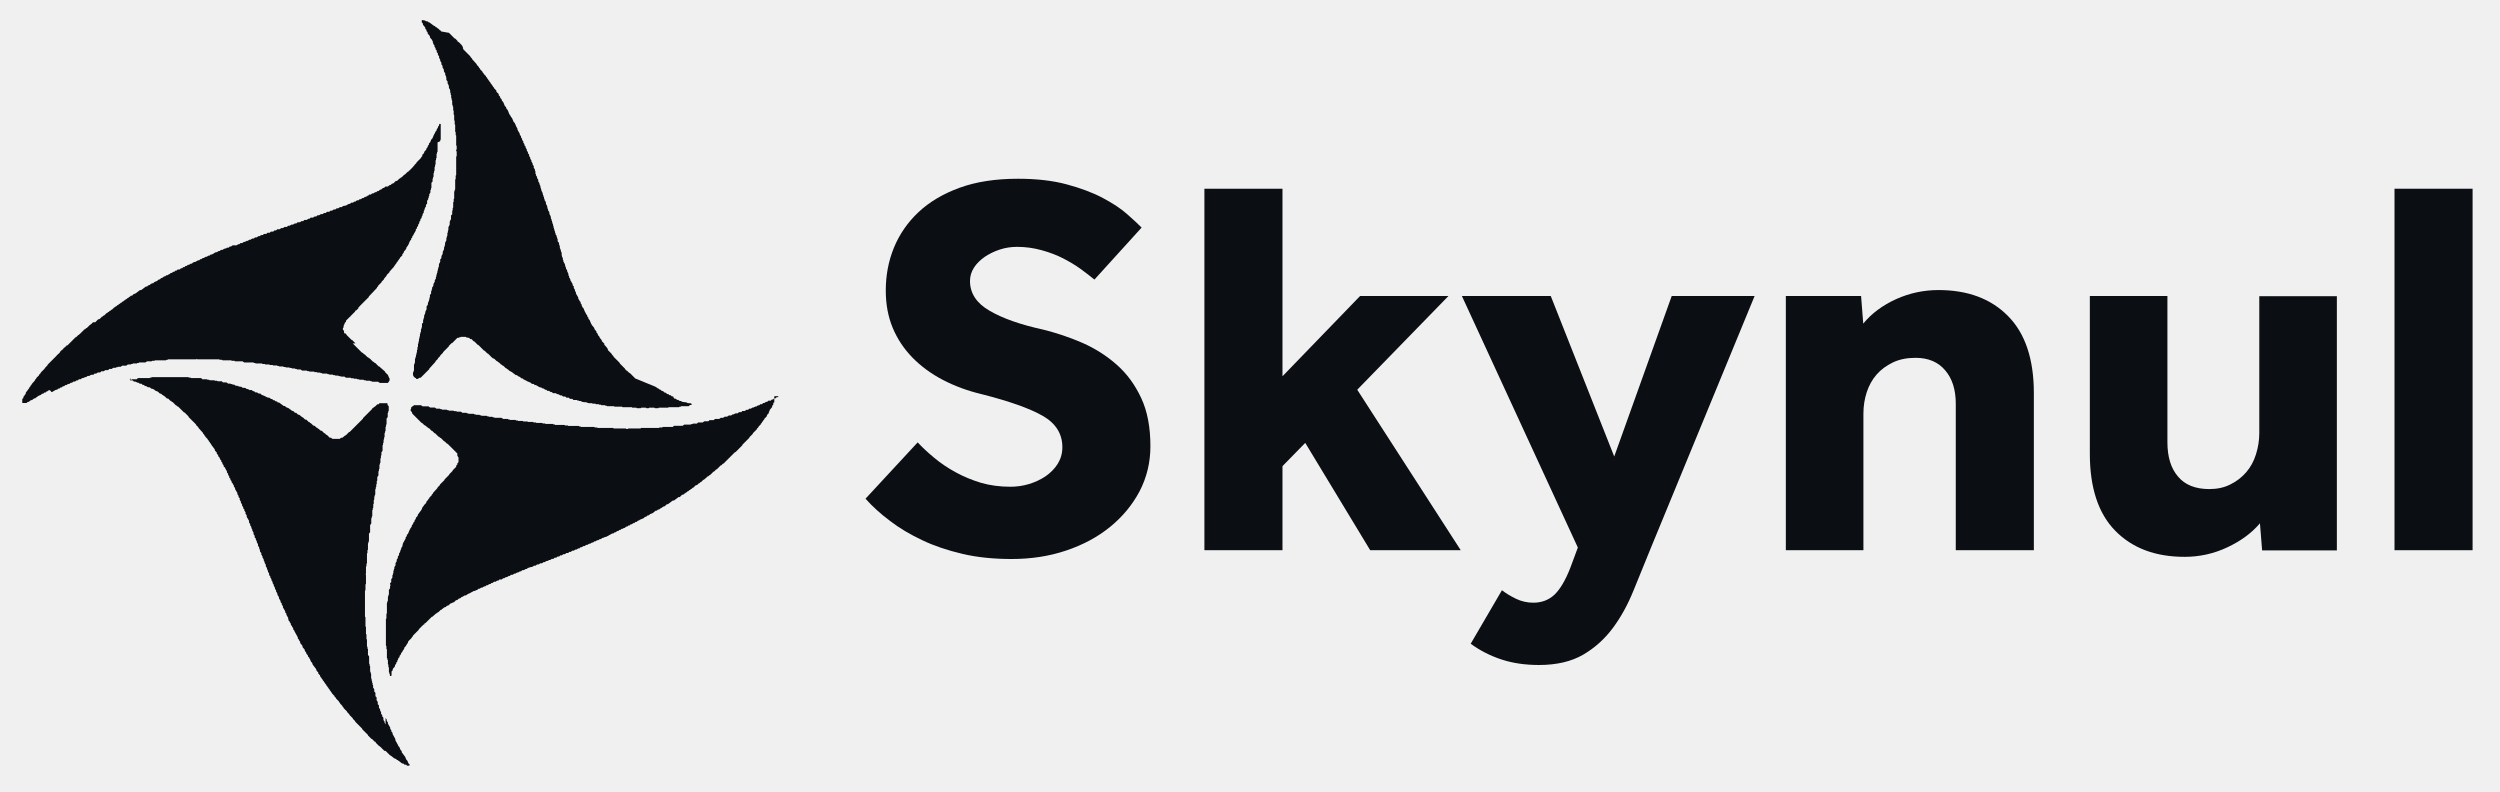
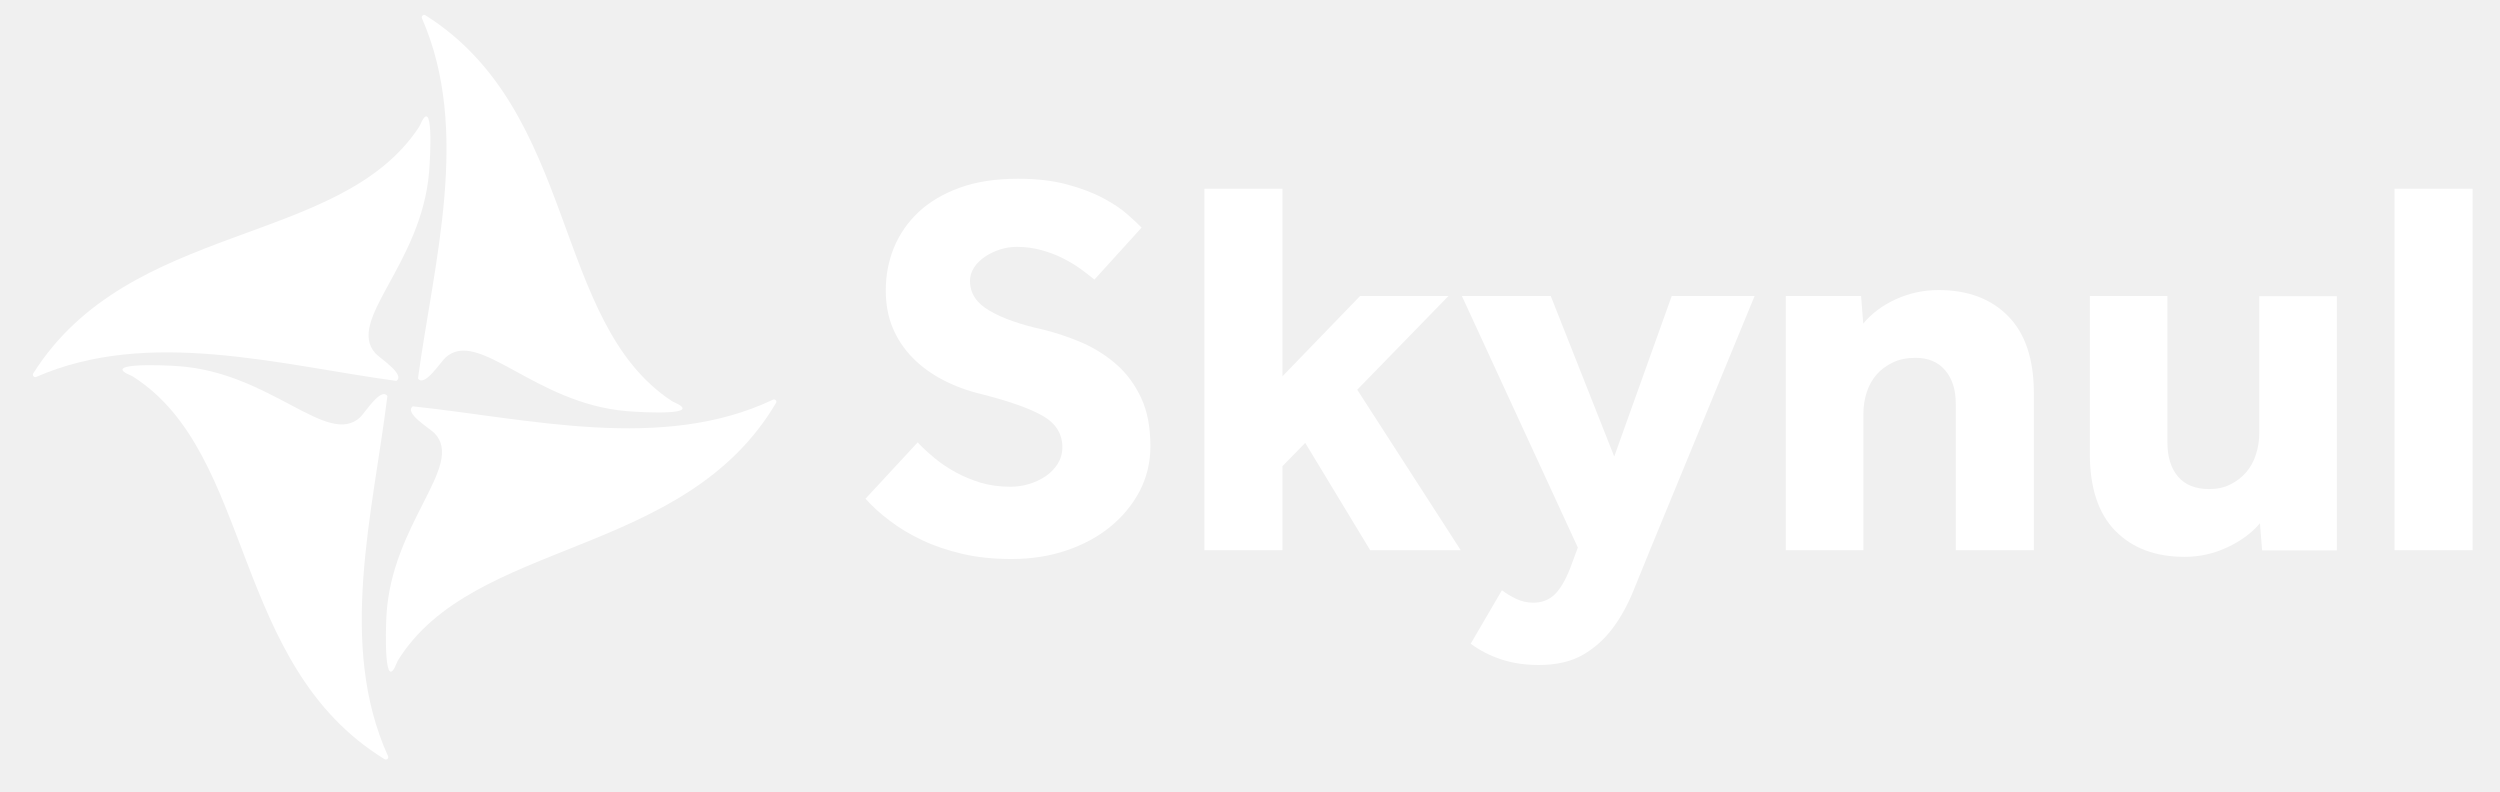
<svg xmlns="http://www.w3.org/2000/svg" version="1.1" id="Layer_1" x="0px" y="0px" viewBox="0 0 1504.9 476.5" style="enable-background:new 0 0 1504.9 476.5;" xml:space="preserve">
  <style type="text/css">
- 	.st0{fill:#0B0F14;}
+ 	.st0{fill:#FFFFFF;}
	.st1{fill:none;}
</style>
-   <g>
-     <path class="st0" d="M469.5,238.5h-1v0.3l-0.3,0.3h-0.7l-0.7,0.7H466l-0.7,0.7h-0.7l-0.7,0.7h-1.4l-0.7,0.7h-0.7l-1,0.7h-0.7   l-0.7,0.7h-1L457,244h-0.7l-1,0.7h-0.7l-0.3,0.3H454l-0.3,0.3H453l-1,0.7h-1l-0.7,0.7h-1l-1,0.7h-1.4l-0.7,0.7h-1.4l-0.7,0.7h-1.4   l-0.3,0.3h-0.3l-0.3,0.3h-0.7l-1,0.7h-1.4l-1,0.7h-1.4l-1,0.7h-1.4l-1,0.7h-2.4l-1,0.7h-2.4l-0.7,0.7H424l-1,0.7h-2.8l-0.7,0.7   h-2.4l-0.3,0.3H416l-0.3,0.3h-3.8l-1,0.7h-5.2L405,257h-6l-0.3,0.3H397l-0.3,0.3h-10.8l-0.3,0.3h-7.3l-0.3,0.3h-1l-0.3-0.3h-7.3   l-0.3-0.3h-9.4l-0.3-0.3H358l-0.3-0.3h-8l-0.3-0.3h-0.7l-0.3-0.3h-6.3l-0.3-0.3h-1.7l-0.3-0.3h-5.6l-0.3-0.3h-0.7l-0.3-0.3h-4.5   l-0.3-0.3h-1.4l-0.3-0.3h-3.5l-0.3-0.3h-1.4l-0.3-0.3h-3.1l-0.3-0.3H315l-0.3-0.3h-2.8l-0.3-0.3h-1l-0.3-0.3H307l-0.3-0.3H306   l-0.3-0.3h-2.8l-1-0.7h-4.2l-0.3-0.3h-0.7l-0.3-0.3h-2.1l-0.3-0.3h-0.7l-0.3-0.3h-3.1l-0.3-0.3h-0.7l-0.3-0.3h-2.1l-0.3-0.3h-0.7   l-0.3-0.3h-3.1l-0.3-0.3h-0.7l-0.3-0.3h-2.4l-1-0.7H275l-0.3-0.3h-1.4l-0.3-0.3h-2.8l-0.3-0.3h-0.7l-0.3-0.3h-2.8l-0.3-0.3h-0.7   l-0.3-0.3h-2.1l-1-0.7h-2.8l-1-0.7h-3.5l-1-0.7h-4.2l-0.7,0.7h-0.3l-0.7,0.7v0.7l-0.3,0.3v1l0.7,0.7l0.3,1l5.6,5.6h0.3l1.4,1.4h0.3   l2.1,1.7h0.3l1.7,1.7h0.3l1.4,1.4h0.3l2.1,2.1h0.3l0.7,0.7h0.3l2.1,2.1h0.3l1.4,1.4h0.3l5.9,5.9v1.4l0.7,1v2.8l-0.7,0.7v0.7   l-0.7,0.7v0.7l-2.1,2.1v0.3l-2.1,2.1v0.3l-2.8,2.8v0.3l-2.8,2.8v0.3l-1.4,1.4v0.3l-2.8,3.1v0.3l-0.7,0.7v0.3l-1.4,1.4v0.3l-0.7,0.7   v0.3l-1,1l-0.3,1l-1.4,1.4v0.3l-0.7,0.7l-0.7,1.7l-2.1,2.8l-0.3,1l-1,1v0.7l-0.7,0.7v0.7l-0.7,0.7l-0.3,1l-0.7,0.7v0.7l-1,1.4v0.3   l-0.3,0.3l-1,2.4l-0.7,0.7v0.7l-0.7,0.7v0.7l-1.7,3.1l-0.3,1.7l-0.7,1v0.7l-0.3,0.3v0.3l-0.3,0.3v0.7l-0.7,1v1l-0.7,0.7v1l-0.7,1v1   l-0.7,1v1.4l-0.7,1v1l-0.3,0.3v0.7l-0.3,0.3v1.4l-0.3,0.3v0.7l-0.3,0.3v1.4l-0.7,1v1.7l-0.7,0.7v0.7l0.3,0.3v0.3l-0.3,0.3v1.4   l-0.7,1v2.8l-0.3,0.3v0.7l-0.3,0.3v2.4l-0.3,0.3v0.7l-0.3,0.3v6.3l-0.3,0.3v2.8l-0.3,0.3v16l0.3,0.3v1.7l0.3,0.3v5.2l0.3,0.3v0.7   l0.3,0.3v2.4l0.3,0.3v1.4l0.3,0.3v2.8l0.3,0.3v0.7l0.3,0.3v1h0.7l0.3-0.3v-2.4l0.7-0.7v-0.7l0.7-1v0.2l0.7-1v-0.7l0.7-0.7v-0.7   l0.7-0.7v-0.7l0.3-0.3l0.3-1l0.7-0.7v-0.7l0.7-0.7l0.3-1l0.7-0.7v-0.3l1-1.4l0.3-1l1-1v-0.3l1-1.4l0.3-1l2.1-2.1v-0.3l0.7-0.7v-0.3   l3.5-3.5v-0.3l2.8-2.8h0.3l0.3-0.3v-0.3l0.3-0.3h0.3l3.8-3.8h0.3l2.4-2.1h0.3l0.7-0.7h0.3l1.4-1.4h0.3l1.7-1.4l1-0.3l0.7-0.7l1-0.3   l1-1l2.4-1l1-1l1-0.3l0.7-0.7l1-0.3l0.7-0.7h0.3l1.7-1h0.7l1.4-1h0.3l3.1-1.7h0.7l0.3-0.3l1-0.3l0.7-0.7h0.7l1-0.7h0.7l1-0.7h0.7   l0.7-0.7h0.7l1-0.7h0.7l0.7-0.7h0.7l0.7-0.7h1l1-0.7h0.7l0.7-0.7h1.4l0.7-0.7h0.7l1-0.7h0.7l1-0.7h0.7l0.7-0.7h1l1-0.7h0.7l1-0.7   h0.7l1-0.7h0.7l0.7-0.7h1l1-0.7h0.7l0.7-0.7h0.7l0.3-0.3l1.7-0.3l1-0.7h1l0.7-0.7h1l1-0.7h1l1-0.7h0.7l1-0.7h0.7l0.3-0.3h0.3   l0.3-0.3h0.7l1-0.7h1l0.7-0.7h1l0.7-0.7h1l0.7-0.7h1l0.7-0.7h1l1-0.7h1l0.7-0.7h1l0.7-0.7h1l1-0.7h0.7l1-0.7h0.7l0.7-0.7h0.7l1-0.7   h0.7l1-0.7h0.7l1-0.7h0.7l1-0.7h0.7l0.7-0.7h0.7l1-0.7h0.7l1-0.7h0.7l0.7-0.7h0.7l0.3-0.3h0.3l0.3-0.3h0.7l3.8-2.1h0.7l0.7-0.7h0.7   l0.7-0.7h0.7l0.7-0.7h0.7l0.7-0.7h0.7l0.3-0.3l1-0.3l0.7-0.7h0.7l0.7-0.7h0.7l0.7-0.7h0.7l0.7-0.7h0.7l0.7-0.7h0.7l0.7-0.7h0.3   l0.3-0.3h0.3l0.3-0.3l2.4-1l0.7-0.7l1-0.3l0.7-0.7h0.7l0.7-0.7l1.7-0.7l1.7-1.4h0.7l0.7-0.7h0.7l0.7-0.7h0.3l1.4-1l1-0.3l1-1l1-0.3   l2.8-2.1h0.7l2.8-2.1h0.7l1.4-1.4h0.7l0.7-0.7h0.3l0.7-0.7h0.3l0.7-0.7h0.3l0.7-0.7h0.3l0.7-0.7h0.3l0.7-0.7h0.3l1.4-1.4l1-0.3l1-1   h0.3l0.7-0.7h0.3l1.4-1.4h0.3l2.4-2.1h0.3l0.7-0.7h0.3l2.1-2.1h0.3l1.4-1.4h0.3l2.4-2.4h0.3l1-1h0.3l6.9-6.9h0.3l4.2-4.2v-0.3   l4.2-4.2v-0.3l2.1-2.1v-0.3l2.4-2.4v-0.3l1-1v-0.3l1.4-1.4v-0.3l0.7-0.7v-0.3l0.7-0.7v-0.3l0.7-0.7v-0.3l1.4-1.4l0.3-1l1-1V248   l0.3-0.3l0.3-1l1.4-1.7v-0.7l0.7-0.7v-1l0.3-0.3h0.3v-3.8H469.5z" />
-     <path class="st0" d="M78.5,227.7l-0.3,0.3v0.7l0.3,0.3h1.4l0.7,0.7h1l0.3,0.3h0.3l0.3,0.3h0.7l1,0.7h1l0.7,0.7h0.7l0.7,0.7H88   l1,0.7h1l1.4,1h0.7l0.3,0.3h0.3l0.7,0.7l1.7,0.7l1,1l1,0.3l0.7,0.7h0.3l0.7,0.7h0.3l1.4,1.4h0.7l1.4,1.4h0.3l0.7,0.7h0.3l2.1,2.1   h0.3l0.7,0.7h0.3l3.5,3.5h0.3l2.4,2.4v0.3l4.5,4.5v0.3l1.4,1.4v0.3l2.8,3.1v0.3l0.7,0.7v0.3l0.7,0.7v0.3l1.4,1.4v0.3l0.7,0.7v0.3   l0.7,0.7v0.3l0.7,0.7v0.3l2.1,2.8l0.3,1l1,1v0.7l0.7,0.7l0.3,1l0.7,0.7l0.3,1l0.7,0.7v0.7l0.7,0.7v0.7l0.7,0.7v0.7l1,1v0.3l1,1.7   v0.7l0.7,0.7v0.7l0.7,1v0.7l0.7,0.7v0.7l0.7,0.7v0.7l0.7,0.7v0.3l0.7,1v0.7l0.7,0.7v0.7l1.4,2.4v0.7l0.7,1v0.7l0.7,0.7v1l0.7,1v0.7   l0.7,1v0.7l0.7,1v0.7l0.7,0.7v0.7l0.7,1v1l0.7,0.7v1l1.4,2.4v1l0.7,1v0.7l0.7,1v0.7l0.3,0.3v0.3l0.3,0.3v0.7l0.7,1v1l0.7,1v1   l0.7,0.7v0.7l0.3,0.3v0.3l0.3,0.3v0.7l0.7,1v1l0.7,1v0.7l0.3,0.3l0.3,1.7l0.7,0.7v1l0.7,1v0.7l0.7,1v0.7l0.3,0.3v0.3l0.3,0.3v0.7   l0.7,1v1l0.7,1v0.7l0.3,0.3v0.3l0.3,0.3v0.7l0.7,1v1l0.7,0.7v0.7l0.7,1v0.7l0.7,1v0.7l0.7,1v0.7l0.7,1v0.7l0.7,1v0.7l0.7,1v0.7   l0.3,0.3v0.3l0.7,1v0.7l1,1.7v0.7l0.7,0.7v0.7l0.7,1v0.7l1.4,2.4v0.7l0.7,0.7v0.7l1,1.7l0.3,1.7l0.7,0.7v0.3l0.7,1v0.7l0.7,0.7v0.3   l0.7,1v0.7l0.7,0.7v0.3l2.1,3.8v0.7l0.7,0.7v0.3l0.7,1v0.7l1.4,1.7v0.7l1.4,1.7v0.7l0.7,0.7l0.3,1l0.7,0.7l0.3,1l0.7,0.7v0.3   l0.3,0.3l0.7,1.7l0.7,0.7l0.3,1l2.1,2.8l0.3,1l1,1v0.7l1,1l0.3,1l0.7,0.7v0.3l0.7,0.7v0.3l0.7,0.7v0.3l0.7,0.7v0.3l0.7,0.7v0.3   l0.7,0.7v0.3l0.7,0.7v0.3l0.7,0.7v0.3l0.7,0.7v0.3l0.7,0.7v0.3l1.4,1.4v0.3l1,1v0.3l1.7,1.7v0.3l0.7,0.7v0.3l1.4,1.4v0.3l0.7,0.7   v0.3l2.1,2.1v0.3l1.4,1.4v0.3l2.1,2.1v0.3l1.4,1.4v0.3l4.2,4.2v0.3l3.5,3.5v0.3l2.1,2.1h0.3l1.7,1.7h0.3l0.3,0.3v0.3l2.1,2.1h0.3   l2.8,2.8h0.7l2.8,2.8h0.3l2.1,1.7l1,0.3l0.7,0.7h0.3l2.8,2.1h0.7l0.7,0.7h1l0.3,0.3v0.3h1.7v-1h-0.3l-0.3-0.3v-0.3l-0.3-0.3l-0.3-1   l-0.7-0.7l-0.7-1.7l-2.1-2.8v-0.7l-0.7-0.7l-0.7-1.7l-0.7-0.7v-0.3l-1.7-3.1v-0.7l-1.7-3.1v-0.7l-0.7-0.7v-0.7l-0.7-1V438l-1.4-2.4   v-0.7l-0.7-1v-0.7l-0.7-1v3.8l-0.3-0.3v-0.3l-0.3-0.3v-0.7l-0.7-1V432l-0.7-0.7v-0.7l-0.7-1v-1l-0.3-0.3V428l-0.3-0.3V427l-0.7-1   v-1.4l-0.7-0.7v-1.4l-0.7-1v-1.7l-0.7-0.7V417l-0.7-0.7v-1.4l-0.7-1v-1.4l-0.3-0.3v-1l-0.3-0.3v-1l-0.3-0.3v-1l-0.3-0.3v-2.8   l-0.3-0.3v-0.7l-0.3-0.3V401l-0.3-0.3v-1l-0.3-0.3v-4.2l-0.7-1v-3.5l-0.3-0.3v-1l-0.3-0.3V385l-0.3-0.3v-2.8l-0.3-0.3v-4.2   l-0.3-0.3v-5.6l-0.3-0.3v-15.6l0.3-0.3v-3.5l0.3-0.3v-5.6l-0.3-0.3l0.3-0.3v-4.2l0.3-0.3v-1.4l0.3-0.3v-5.9l0.3-0.3v-1.7l0.3-0.3   v-3.8l0.3-0.3v-0.7l0.3-0.3v-4.5l0.7-1v-4.2l0.7-1V312l0.3-0.3V311l0.3-0.3v-3.5l0.3-0.3v-1l0.3-0.3v-2.1l0.3-0.3V301l0.3-0.3V299   l0.3-0.3V298l0.3-0.3v-3.1l0.3-0.3v-1l0.3-0.3v-1.4l0.3-0.3v-1.7l0.3-0.3v-2.1l0.7-1v-2.4l0.3-0.3v-1l0.3-0.3v-2.4l0.3-0.3v-0.7   l0.3-0.3V276l0.3-0.3v-1.4l0.3-0.3v-1.7l0.7-1V268l0.3-0.3v-1l0.3-0.3v-1.7l0.3-0.3v-1l0.3-0.3v-2.4l0.3-0.3v-0.7l0.3-0.3V257   l0.3-0.3v-1l0.3-0.3V252l0.7-1v-2.4l0.3-0.3v-0.7l0.3-0.3v-2.8l-0.7-0.7V243l-0.3-0.3h-4.5l-0.7,0.7h-0.7l-1.4,1.4h-0.3l-0.7,0.7   h-0.3l-0.3,0.3v0.3l-5.6,5.6v0.3l-8,8h-0.3l-2.1,2.1h-0.3l-1.7,1.4h-0.7l-1,0.7h-4.2l-1-0.7h-0.7l-1.7-1.7h-0.3l-1-1h-0.3l-1.4-1.4   l-1-0.3l-1-1h-0.3l-0.7-0.7h-0.3l-1-1l-1-0.3l-1.4-1.4h-0.3l-0.7-0.7h-0.3l-1.4-1.4h-0.7l-1.4-1.4H182l-1.7-1.4l-1-0.3l-1-1h-0.7   l-1-1l-1-0.3l-0.7-0.7h-0.3l-0.7-0.7l-1.7-0.7l-0.7-0.7h-0.7l-2.8-2.1h-0.7l-0.7-0.7h-0.7l-0.7-0.7h-0.7l-0.7-0.7h-0.7l-0.7-0.7   l-1.7-0.3l-0.3-0.3h-0.3l-0.3-0.3l-2.4-1l-0.7-0.7h-1l-1-0.7h-1l-0.7-0.7h-0.7l-0.7-0.7h-1.4l-0.3-0.3h-0.3l-0.3-0.3h-0.7l-1-0.7   h-1.4l-1-0.7h-1l-0.3-0.3h-0.7l-0.3-0.3h-1l-1-0.7H140l-0.3-0.3H139l-0.3-0.3h-1.4l-1-0.7h-2.1l-0.7-0.7H131l-0.3-0.3h-1.4   l-0.3-0.3h-2.8l-0.3-0.3h-1l-0.3-0.3h-2.8l-0.7-0.7H115l-0.3-0.3h-1l-0.3-0.3h-22l-0.3,0.3h-0.7l-0.3,0.3H83l-0.7,0.7h-2.8   l-0.3,0.3h-0.7V227.7z" />
-     <path class="st0" d="M265.3,74.6h-0.7l-0.3,0.3v0.7l-0.7,0.7V77l-0.7,0.7v0.7l-0.7,0.7v0.3l-0.3,0.3V80l-0.3,0.3v0.3l-0.3,0.3   l-1,2.4l-0.7,0.7l-0.7,1.7l-0.7,0.7v0.7l-0.7,0.7v0.7l-0.7,0.7l-0.3,1l-1,1l-0.3,1l-1,1V94l-0.7,0.7V95l-2.8,2.8v0.3l-1.4,1.4v0.3   l-0.3,0.3h-0.3v0.3l-2.4,2.4H246v0.3l-0.3,0.3h-0.3l-1.7,1.7h-0.3l-1.7,1.7h-0.3l-0.7,0.7h-0.3l-1.4,1.4h-0.7l-1.4,1.4l-1,0.3   l-0.7,0.7l-1,0.3l-0.7,0.7H232l-0.7,0.7l-1,0.3l-0.7,0.7l-1,0.3l-0.7,0.7h-0.7l-0.7,0.7h-0.7l-1,0.7H224l-0.7,0.7h-1l-0.7,0.7h-0.3   l-1,0.7h-0.7l-0.7,0.7h-0.7l-1,0.7h-0.7l-0.7,0.7h-1l-0.7,0.7h-0.7l-1,0.7h-1l-0.7,0.7H210l-1.7,1l-1.7,0.3l-1,0.7h-1l-1,0.7h-1   l-0.7,0.7h-1l-1,0.7h-1l-0.7,0.7h-1.4l-0.7,0.7h-1l-1,0.7h-1l-1,0.7h-1l-0.7,0.7h-1l-1,0.7H187l-0.7,0.7h-0.7l-1,0.7h-1.4l-0.7,0.7   h-1l-1,0.7h-1.4l-0.7,0.7h-1l-1,0.7h-1l-1,0.7h-1l-0.7,0.7h-1.4l-1,0.7h-1l-1,0.7h-1.4l-0.7,0.7h-1l-0.7,0.7h-1.4l-0.7,0.7H161   l-0.7,0.7h-1.4l-0.7,0.7h-1l-1,0.7h-0.7l-1,0.7h-1l-0.7,0.7h-1l-1,0.7h-0.7l-1,0.7h-0.7l-0.3,0.3h-0.3l-0.3,0.3h-0.7l-1,0.7h-1   l-0.7,0.7h-0.7l-1,0.7H140l-1,0.7h-0.7l-0.7,0.7h-1l-0.3,0.3H136l-0.3,0.3H135l-1,0.7h-1l-0.7,0.7h-0.7l-1,0.7h-0.7l-2.4,1.4h-0.7   l-0.7,0.7h-0.7l-1,0.7h-0.7l-1,0.7H122l-0.7,0.7h-0.7l-0.7,0.7h-0.7l-1.7,1h-0.7l-0.3,0.3h-0.3l-0.7,0.7h-0.7l-1,0.7h-0.7l-0.7,0.7   h-0.7l-0.7,0.7h-0.7l-0.7,0.7h-0.7l-0.7,0.7H107l-0.7,0.7h-0.7l-0.7,0.7h-0.7l-0.7,0.7h-0.7l-0.7,0.7h-0.3l-1,0.7h-0.7l-0.7,0.7   h-0.7l-0.7,0.7l-1,0.3l-0.7,0.7l-1,0.3l-0.7,0.7l-1.7,0.7l-0.7,0.7h-0.7l-0.3,0.3h-0.3l-0.7,0.7l-1,0.3l-0.7,0.7h-0.7l-2.8,2.1   h-0.7l-2.8,2.1l-1,0.3l-1,1h-0.7l-0.7,0.7h-0.3l-0.7,0.7h-0.3l-0.7,0.7h-0.3l-0.7,0.7h-0.3l-0.7,0.7h-0.3l-0.7,0.7h-0.3l-0.7,0.7   h-0.3l-0.7,0.7h-0.3l-0.7,0.7h-0.3l-0.7,0.7h-0.3l-1.4,1.4h-0.3l-0.7,0.7h-0.3l-0.7,0.7h-0.3l-0.7,0.7h-0.3l-1.4,1.4h-0.3l-0.7,0.7   h-0.3L60,192l-1,0.3l-1.7,1.7H56l-1.4,1.4h-0.3l-2.1,2.1h-0.3l-0.7,0.7h-0.3l-2.8,2.8h-0.3v0.3l-0.3,0.3h-0.3l-1.4,1.4h-0.3   l-4.9,4.9H40v0.3l-0.3,0.3h-0.3v0.3l-0.3,0.3h-0.3l-0.7,0.7v0.3l-0.3,0.3h-0.3l-1.4,1.4v0.3l-1,1h-0.3v0.3l-0.3,0.3h-0.3v0.3   l-5.6,5.6v0.3l-1.4,1.4v0.3l-0.3,0.3h-0.3v0.3l-2.1,2.1v0.3l-1,1v0.3l-1.7,1.7v0.3l-0.7,0.7v0.3l-2.1,2.4v0.3l-0.7,0.7v0.3   l-0.7,0.7v0.3l-2.1,2.8v0.7l-0.7,0.7v0.3l-0.7,0.7v0.7l-0.7,0.7v2.4H16l0.7-0.7h0.7l0.7-0.7l1.7-0.7l0.7-0.7h0.7l0.7-0.7h0.3   l0.7-0.7l1.7-0.7l0.7-0.7H26l0.7-0.7h0.7l0.7-0.7h0.3l1-0.7h0.7L31,236h0.3l2.4-1.4h0.7l0.7-0.7h0.7l0.7-0.7h0.7l0.7-0.7h0.7   l0.7-0.7H40l1-0.7h0.7l1-0.7h0.7l0.7-0.7h1l1-0.7h0.7l0.7-0.7h1l1-0.7h0.7l0.3-0.3h0.3l0.3-0.3h0.7l1-0.7h1l1-0.7h1.4l0.7-0.7h1   l1-0.7h1.4l0.7-0.7h1.4l1-0.7h1.7l0.7-0.7h1.4l1-0.7h1.4l0.3-0.3h0.7l0.3-0.3h1.7l1-0.7H76l1-0.7h1.7l0.3-0.3h0.7l0.3-0.3h2.4   l0.3-0.3h0.7l0.3-0.3h3.8l1-0.7h2.8l0.3-0.3H93l0.3-0.3h6.6l0.3-0.3h0.7l0.3-0.3h17l0.3-0.3l0.3,0.3H132l0.3,0.3h1.4l0.3,0.3h5.2   l0.3,0.3h1.7l0.3,0.3h4.5l1,0.7h5.6l0.3,0.3h0.7l0.3,0.3h3.8l0.3,0.3h1.4l0.3,0.3h2.4l0.3,0.3h1.7l0.3,0.3h2.4l0.3,0.3h0.7l0.3,0.3   h2.4l0.3,0.3h1l0.3,0.3h2.1l0.3,0.3h1l0.3,0.3h1.7l0.3,0.3h0.7l0.3,0.3h2.1l1,0.7h2.8l0.3,0.3h1l0.3,0.3h2.8l0.3,0.3h1.4l0.3,0.3   h1.7l0.3,0.3h0.7l0.3,0.3h2.8l0.3,0.3h0.7l0.3,0.3h2.1l0.3,0.3h1l0.3,0.3h1.7l0.3,0.3h1l0.3,0.3h2.1l1,0.7h2.8l0.3,0.3h1.4l0.3,0.3   h1.7l0.3,0.3h1l0.3,0.3h2.4l0.3,0.3h1l0.3,0.3h2.4l0.3,0.3h0.7l0.3,0.3h3.5l1,0.7h4.9l1-1.4v-1.4l-0.3-0.3l-0.7-1.7l-1.7-1.7v-0.3   l-3.5-3.1H228l-2.1-2.1h-0.3l-0.7-0.7h-0.3l-2.1-2.1h-0.3l-0.7-0.7h-0.3l-1.7-1.7h-0.3l-1-1h-0.3l-5.6-5.6h1.7l-2.1-2.1h-0.3   l-3.1-3.1v-0.3l-0.7-0.7v0.5l-0.7-0.7v-1l-0.7-1v-0.7l0.3-0.3l0.3-1.7l0.3-0.3l0.3-1l0.7-0.7V193l2.4-2.4h0.3v-0.3l2.8-2.8v-0.3   l0.3-0.3h0.3l1.4-1.4V185l0.3-0.3h0.3v-0.3l5.6-5.6v-0.3l4.9-5.2V173l0.7-0.7V172l2.1-2.1v-0.3l1.4-1.4v-0.3l1.7-2.1v-0.3l1.7-1.7   v-0.3l2.8-3.1v-0.3l0.7-0.7v-0.3l0.7-0.7v-0.3l0.7-0.7v-0.3l0.7-0.7v-0.3l0.7-0.7v-0.3l1.4-1.4V153l0.7-0.7l0.3-1l1-1V150l0.3-0.3   l0.3-1l0.7-0.7v-0.3l0.3-0.3l1-2.4l0.7-0.7v-0.7l0.7-0.7v-0.7l0.7-0.7v-0.3l1.4-2.4v-0.7l0.7-0.7v-0.7l0.7-0.7v-0.7l0.7-1v-0.7   l0.7-1v-0.7l0.7-0.7v-0.7l0.3-0.3v-0.3l0.3-0.3v-0.7l0.7-1v-1l0.3-0.3v-0.3l0.3-0.3v-0.7l0.7-1v-1l0.7-0.7v-1.7l0.7-1v-0.7l0.3-0.3   v-0.7l0.3-0.3v-1l0.7-1v-1.4l0.3-0.3v-0.7l0.3-0.3V110l0.7-0.7v-1.7l0.3-0.3v-0.7l0.3-0.3v-2.1l0.3-0.3V103l0.3-0.3v-2.1l0.3-0.3   v-1l0.3-0.3v-2.4l0.3-0.3v-1l0.3-0.3v-2.4l0.3-0.3v-0.7l0.3-0.3v-5.6L265,85v-0.7l0.3-0.3V74.6z" />
-     <path class="st0" d="M385.9,227" />
-     <path class="st0" d="M387.1,229.3c-0.2,0-0.4-0.1-0.6-0.2" />
-     <path class="st0" d="M382.9,228h-0.3l-3.5-3.5h-0.3l-1.4-1.4h-0.3l-0.3-0.3v-0.3h-0.3l-0.3-0.3v-0.3l-3.1-3.1v-0.3l-3.8-3.8v-0.3   l-1-1v-0.3l-2.4-2.4V210l-0.7-0.7V209l-1.4-1.4v-0.7l-1.1-1.1c-0.2-0.2-0.4-0.5-0.5-0.8l0-0.1c-0.1-0.3-0.3-0.6-0.5-0.8l-0.3-0.3   c-0.2-0.2-0.4-0.5-0.5-0.8l-0.2-0.5l-0.7-0.7l-0.3-1l-0.7-0.7v-0.7l-0.7-0.7c-0.2-0.2-0.4-0.5-0.5-0.8l0-0.2   c-0.1-0.2-0.2-0.5-0.4-0.7l-1.2-1.4v-0.3l-0.3-0.3l-1-2.4l-0.7-0.7v-0.7l-0.7-0.7v-0.7l-0.7-0.7v-0.3l-0.3-0.3v-0.3l-0.3-0.3   l-1-2.4l-0.7-0.7v-0.3l-0.3-0.3v-0.7l-0.7-1v-0.7l-0.7-0.7v-0.3l-0.7-1v-0.7l-1.4-2.4v-0.7l-0.3-0.3v-0.3l-0.3-0.3v-0.7l-0.7-1v-1   l-0.7-0.7v-0.7l-1.4-2.4V168l-0.7-1v-0.7l-0.3-0.3l-0.3-1.7l-0.3-0.3v-0.3l-0.3-0.3v-0.7l-0.7-1V161l-0.3-0.3l-0.2-1   c-0.1-0.5-0.2-0.9-0.5-1.3l-0.6-1.1v-0.7l-0.3-0.3v-1l0,0c-0.5-0.6-0.7-1.4-0.7-2.2V152l-0.3-0.3l-0.2-0.9   c-0.1-0.6-0.3-1.1-0.6-1.5L337,149v-1l-0.3-0.3l-0.3-1.7l-0.7-0.7v-1.4l-0.3-0.3V143l-0.3-0.3V142l-0.7-1v-0.7l-0.3-0.3v-0.7   l-0.3-0.3v-0.7l-0.3-0.3v-0.7l-0.3-0.3v-1l-0.3-0.3V135l-0.3-0.3V134l-0.3-0.3V133l-0.3-0.3V132l-0.3-0.3l-0.2-1.3   c0-0.3-0.2-0.5-0.3-0.8l-0.1-0.1c-0.2-0.3-0.4-0.7-0.4-1.1v-0.2c0-0.4-0.1-0.8-0.4-1.1l-0.4-0.5v-0.7l-0.3-0.3l-0.2-1.3   c0-0.3-0.2-0.5-0.3-0.8l-0.1-0.1c-0.2-0.3-0.4-0.7-0.4-1.1v-0.2c0-0.4-0.1-0.8-0.4-1.1l-0.4-0.5v-0.7l-0.3-0.3v-0.7l-0.3-0.3v-0.7   l-0.3-0.3l-0.2-0.9c-0.1-0.6-0.3-1.1-0.6-1.5l-0.2-0.3v-0.7l-0.3-0.3v-0.7l-0.3-0.3v-1l-0.3-0.3v-0.3l-0.3-0.3v-0.7l-0.7-1v-1   l-0.7-1v-0.7l-0.7-1v-0.7l-0.3-0.3V103l-0.3-0.3V102l-0.7-1v-1l-0.7-1v-0.7l-0.7-1v-0.7l-0.7-1v-0.7l-0.7-1V93l-0.7-0.7v-0.7   l-0.7-1v-0.7l-0.7-1v-0.7l-0.7-0.7v-0.7l-0.7-1V85l-0.7-0.7v-0.7l-0.7-1v-0.7l-0.7-0.7v-0.7l-1.4-2.4v-0.7l-0.3-0.3v-0.3l-0.3-0.3   l-1-2.4l-0.7-0.7l-1-2.4l-0.7-0.7V70l-0.7-1c-0.2-0.2-0.3-0.5-0.4-0.8l-0.8-2l-0.7-0.7l-0.3-1l-0.7-0.7l-1-2.4l-0.7-0.7l-0.3-1   l-0.7-0.7l-0.3-1l-0.7-0.7v-0.7l-1.4-1.4v-0.7l-1.4-1.4v-0.3l-0.7-0.7v-0.3l-0.7-0.7v-0.3l-0.7-0.7v-0.3l-0.7-0.7v-0.3l-0.7-0.7   v-0.3l-0.7-0.7v-0.3l-0.7-0.7v-0.3l-1.4-1.4v-0.3l-0.7-0.7v-0.3l-1.4-1.4v-0.3l-0.7-0.7v-0.3L287,39v-0.3l-2.8-3.1v-0.3l-1-1V34   l-3.8-3.8v-0.3h-0.3l-0.3-0.3v0c0-1-0.4-2-1.1-2.7l-1.7-1.7h-0.3l-0.3-0.3v-0.3l-1.4-1.4h-0.3l-3.5-3.5h-0.3L266,19h-0.3l-0.3-0.3   v-0.3H265l-1.4-1.4h-0.3l-0.7-0.7h-0.3l-0.7-0.7h-0.3l-2.8-2.1h-0.3l-1-0.7h-0.7l0,0c-0.6-0.5-1.4-0.7-2.2-0.7h-0.4v1.4l0.7,0.7   v0.7l1.4,1.7v0.7l0.7,0.7v0.7l0.7,0.7v0.7l1.4,1.7v0.7l1.4,1.7v0.3l0.3,0.3v0.7l0.3,0.3v0.7l0.7,0.7V28l0.7,1v0.7l0.7,0.7v1   l0.7,0.7v1l0.7,0.7v1l0.3,0.3v0.3L265,36v0.7l0.7,1v1l0.7,1v1l0.4,0.5c0.2,0.3,0.4,0.7,0.4,1.1v0.2c0,0.4,0.1,0.8,0.4,1.1l0.4,0.5   v1l0,0c0.5,0.6,0.7,1.4,0.7,2.2v0.9l0.7,0.7v0.8c0,0.4,0.1,0.8,0.4,1.1l0,0c0.2,0.3,0.4,0.7,0.4,1.1v0.5c0,0.4,0.1,0.8,0.4,1.1l0,0   c0.2,0.3,0.4,0.7,0.4,1.1v1.1l0.3,0.3v1l0.3,0.3V59l0.3,0.3v1l0.3,0.3V63l0.3,0.3V64l0.3,0.3v2.1l0.3,0.3V69l0.3,0.3v3.1l0.3,0.3   v2.1l0.3,0.3v4.2l0.3,0.3v1.7l0.3,0.3v5.9l0.3,0.3v2.1l-0.3,0.3v0.7l0.3,0.3V94l-0.3,0.3v11.1l-0.3,0.3v2.1l-0.3,0.3v5.9l-0.3,0.3   v0.7l-0.3,0.3v4.2l-0.3,0.3v1.7l-0.3,0.3v3.1l-0.3,0.3v1.4l-0.3,0.3v2.1l-0.7,0.7v1.8c0,0.4-0.1,0.8-0.4,1.1l0,0   c-0.2,0.3-0.4,0.7-0.4, 1.1v1.2c0,0.4-0.1,0.8-0.4,1.1l0,0c-0.2,0.3-0.4,0.7-0.4,1.1v1.5l-0.3,0.3v1l-0.3,0.3v1.7l-0.3,0.3v0.7   l-0.3,0.3v1.1c0,0.4-0.1,0.8-0.4,1.1l0,0c-0.2,0.3-0.4,0.7-0.4,1.1v1.1l-0.3,0.3v0.7l-0.3,0.3v0.8c0,0.4-0.1,0.8-0.4,1.1l0,0   c-0.2,0.3-0.4,0.7-0.4,1.1v0.5c0,0.4-0.1,0.8-0.4,1.1l0,0c-0.2,0.3-0.4,0.7-0.4,1.1v0.8l-0.7,0.7v1.1c0,0.4-0.1,0.8-0.4,1.1l0,0   c-0.2,0.3-0.4,0.7-0.4,1.1v1.1l-0.3,0.3v0.7l-0.3,0.3v1l-0.3,0.3v1l-0.3,0.3v0.7l-0.3,0.3v1l-0.3,0.3v1l-0.7,1v1l-0.4,0.5   c-0.2,0.3-0.4,0.7-0.4,1.1v0.2c0,0.4-0.1,0.8-0.4,1.1l-0.4,0.5v1l-0.3,0.3v0.7l-0.3,0.3v1.4l-0.7,0.7v1.4l-0.3,0.3v1l-0.3,0.3v0.7   l0,0c-0.5,0.6-0.7,1.4-0.7,2.2v0.2l-0.7,0.7v1.5c0,0.4-0.1,0.8-0.4,1.1l0,0c-0.2,0.3-0.4,0.7-0.4,1.1v0.2c0,0.4-0.1,0.8-0.4,1.1   l0,0c-0.2,0.3-0.3,0.7-0.3,1.1v0.8l-0.3,0.3v0.7l-0.3,0.3v1.7l-0.7,0.7v2.1l-0.3,0.3v0.7l-0.3,0.3v1.4l-0.3,0.3v0.7l-0.3,0.3v1.4   l-0.3,0.3v1l-0.3,0.3v1.4l-0.3,0.3v1l-0.3,0.3v1.7l-0.3,0.3v1.4l-0.3,0.3v1.4l-0.3,0.3v1l-0.3,0.3v1l-0.3,0.3v0.7l-0.3,0.3v1.8   c0,0.4-0.1,0.8-0.3,1.1h0c-0.2,0.3-0.3,0.7-0.3,1.1v2.6c0,0.4-0.1,0.8-0.3,1.1h0c-0.2,0.3-0.3,0.7-0.3,1.1v1.1l0.3,0.3v0.3l1,1h0.3   l0.3,0.3v0.3h1l1-0.7h0.7l5.2-5.2v-0.3l3.8-4.2v-0.3l1.4-1.4v-0.3l1.4-1.4V214l1.7-1.7V212l3.5-3.5v-0.3l1.7-1.7h0.3l3.1-3.1h0.7   l0.3-0.3h0.7l0.3-0.3h3.1l0.3,0.3l1.7,0.3l0.7,0.7h0.7l1.4,1.4h0.3l2.1,2.1h0.3l3.5,3.5h0.3l1.7,1.7h0.3l2.5,2.5   c0.2,0.2,0.5,0.4,0.8,0.5l0.1,0c0.3,0.1,0.6,0.3,0.8,0.5l1.1,1.1h0.3l0.7,0.7h0.3l1.4,1.4h0.3l0.7,0.7h0.3l1.4,1.4h0.3l0.7,0.7h0.3   l0.7,0.7c0.2,0.2,0.5,0.4,0.8,0.5l0.2,0.1c0.2,0.1,0.4,0.2,0.6,0.3l2.5,1.9h0.7l0.7,0.7l0.1,0c0.6,0.2,1.2,0.5,1.6,1l0.3,0.3h0.7   l0.7,0.7h0.3l0.3,0.3h0.3l0.3,0.3h0.3l0.3,0.3l2.4,1l0.7,0.7h1l0.7,0.7h0.7l2.4,1.4h0.7l1,0.7h0.7l0.7,0.7h0.7l0.7,0.7h1l1,0.7h0.7   l0.7,0.7h1.7l0.3,0.3h0.3l0.3,0.3h0.7l1,0.7h1l0.7,0.7h1.4l0.7,0.7h1.4l0.7,0.7h1.4l0.7,0.7h2.1l0.3,0.3h0.7l0.3,0.3h1l0,0   c0.6,0.5,1.4,0.7,2.2,0.7h0.6c0.4,0,0.8,0.1,1.1,0.3v0c0.3,0.2,0.7,0.3,1.1,0.3h1.8l0.3,0.3h1.7l0.3,0.3h1.7l0.3,0.3h1l0.3,0.3h2.1   l0.3,0.3h0.7l0.3,0.3h4.2l0.3,0.3h4.5l0.3,0.3h5.6l0.3,0.3h2.4l0.3,0.3h2.4l0.3-0.3h2.8l0.3,0.3h1.4l0.3-0.3h3.1l0.3,0.3h2.1   l0.3-0.3h5.6l0.3-0.3h6.3l0.3-0.3h0.7l0.3-0.3h4.5l0.7-0.7h1V243h-0.3l-0.3-0.3h-1.1c-0.4,0-0.8-0.1-1.1-0.3v0   c-0.3-0.2-0.7-0.3-1.1-0.3h-0.3c-0.8,0-1.6-0.2-2.2-0.7l0,0h-0.7l-1-0.7h-0.7l-0.7-0.7h-0.7l-1-0.7h0.7l-0.7-0.7h-0.7l-0.7-0.7   h-0.7l-0.7-0.7h-0.7l-0.7-0.7l-1-0.3l-0.7-0.7l-1-0.3l-0.7-0.7H397l-0.7-0.7H396l-1.1-0.8c-0.2-0.1-0.4-0.2-0.6-0.3l-0.2-0.1   C393.8,232.4,383.1,228.2,382.9,228L382.9,228c-0.2-0.2,0,0.1-0.3,0" />
-   </g>
+   <path class="st0" d="M465.3,240.6c-66.7,31.6-146.3,11.5-216.8,4c-5.5,4,10.3,13.3,13.1,16.2c18.5,19.4-26.1,54.2-29,110.1  c-0.5,9.7-1.4,47.6,6.4,27.8c0.1-0.3,0.3-0.6,0.4-0.9c45.3-73.7,172.4-61.5,227.7-155.2C467.9,241.4,466.6,240,465.3,240.6z" />
+   <path class="st0" d="M254,11c29.6,67.6,7.2,146.5-2.4,216.8c3.8,5.6,13.6-9.9,16.6-12.6c19.9-17.9,53.4,27.7,109.2,32.3  c9.7,0.8,47.5,2.8,27.9-5.6c-0.3-0.1-0.6-0.3-0.9-0.5C332.1,193.9,348.1,67.2,256.1,9.2C254.9,8.4,253.5,9.7,254,11z" />
+   <path class="st0" d="M385.9,227" />
+   <path class="st0" d="M387.1,229.3c-0.2,0-0.4-0.1-0.6-0.2" />
  <g>
    <path class="st0" d="M552.4,266.3c2.8,3,6.1,6.1,10,9.3c3.8,3.2,8,6,12.7,8.6s9.8,4.7,15.3,6.4c5.5,1.6,11.5,2.4,17.8,2.4   c3.7,0,7.4-0.5,11.1-1.6c3.7-1.1,7.1-2.7,10.1-4.7c3-2.1,5.5-4.6,7.3-7.5s2.8-6.2,2.8-10c0-8-3.9-14.3-11.7-18.8   s-20.2-8.9-37.2-13.2c-8.3-2-15.9-4.8-23-8.5s-13.2-8.2-18.3-13.4s-9.1-11.2-11.9-17.9c-2.8-6.7-4.2-14.2-4.2-22.5   c0-9.1,1.6-17.7,4.9-25.8c3.3-8,8.2-15.2,14.8-21.4c6.6-6.2,14.9-11.1,24.8-14.7c9.9-3.6,21.6-5.4,35.1-5.4   c11.1,0,20.9,1.1,29.4,3.4s15.7,5,21.7,8.2s10.9,6.4,14.7,9.8s6.7,6,8.6,8l-28.4,31.3c-2.4-2-5.2-4.1-8.3-6.4   c-3.2-2.3-6.7-4.4-10.6-6.4c-3.9-2-8.2-3.6-12.9-4.9c-4.7-1.3-9.6-2-14.8-2c-3.5,0-6.9,0.5-10.3,1.6c-3.4,1.1-6.4,2.6-9.1,4.4   c-2.7,1.9-4.9,4-6.5,6.5s-2.4,5.2-2.4,8c0,7.4,3.9,13.4,11.7,17.9c7.8,4.6,18.6,8.4,32.3,11.4c8,2,15.9,4.6,23.7,8   c7.7,3.4,14.6,7.8,20.7,13.2c6.1,5.4,11,12.1,14.7,20.1c3.7,7.9,5.5,17.6,5.5,28.9c0,9.8-2.2,18.8-6.5,27.1   c-4.4,8.3-10.3,15.4-17.8,21.5s-16.3,10.8-26.4,14.2c-10.1,3.4-21,5.1-32.8,5.1c-10.9,0-20.8-1-29.7-3.1s-17-4.8-24.1-8.2   c-7.2-3.4-13.7-7.2-19.4-11.6c-5.8-4.3-10.7-8.8-14.8-13.4L552.4,266.3z" />
    <path class="st0" d="M725,113.6h47v112.9l46.7-48.3h53.2L817,234.6l62.3,96.6h-54.5l-39.1-64.6l-13.7,14v50.6h-47V113.6z" />
    <path class="st0" d="M904.1,355.3c2.6,2,5.5,3.7,8.6,5.2c3.2,1.5,6.6,2.3,10.3,2.3c5,0,9.2-1.6,12.6-4.7c3.4-3.2,6.6-8.5,9.6-16.1   l4.6-12.4L880,178.2h53.5l38.2,96.6l34.6-96.6h49.9l-62.6,152c-3.5,8.5-6.9,16.9-10.3,25.3c-3.4,8.4-7.5,15.9-12.4,22.5   S960,390,953,394.1c-7.1,4.1-15.9,6.2-26.6,6.2c-8.3,0-15.8-1.1-22.5-3.3c-6.7-2.2-12.9-5.3-18.6-9.5L904.1,355.3z" />
-     <path class="st0" d="M1075.3,178.2h45l1.3,16.6c5-6.1,11.6-11,19.7-14.7c8.2-3.7,16.7-5.5,25.6-5.5c17.6,0,31.6,5.2,41.9,15.7   c10.3,10.4,15.5,25.9,15.5,46.3v94.6h-47v-88.1c0-8.5-2.1-15.2-6.4-20.2c-4.2-5-10.2-7.5-17.8-7.5c-5.2,0-9.8,0.9-13.7,2.8   c-3.9,1.9-7.2,4.3-9.8,7.3c-2.6,3-4.6,6.6-5.9,10.6s-2,8.3-2,12.9v82.2H1075v-153H1075.3z" />
-     <path class="st0" d="M1257.7,178.2h47v88.1c0,8.7,2.1,15.6,6.4,20.6c4.2,5,10.5,7.5,18.8,7.5c4.8,0,9-0.9,12.7-2.8   c3.7-1.8,6.9-4.3,9.5-7.3s4.6-6.6,5.9-10.8c1.3-4.1,2-8.4,2-12.7v-82.5h46.7v153h-45l-1.3-16.3c-5,5.9-11.6,10.7-19.7,14.5   s-16.7,5.7-25.6,5.7c-17.6,0-31.5-5.2-41.8-15.7c-10.2-10.4-15.3-25.9-15.3-46.3v-95H1257.7z" />
+     <path class="st0" d="M1075.3,178.2h45l1.3,16.6c5-6.1,11.6-11,19.7-14.7c8.2-3.7,16.7-5.5,25.6-5.5c17.6,0,31.6,5.2,41.9,15.7   c10.3,10.4,15.5,25.9,15.5,46.3v94.6h-47v-88.1c0-8.5-2.1-15.2-6.4-20.2c-4.2-5-10.2-7.5-17.8-7.5c-5.2,0-9.8,0.9-13.7,2.8   c-3.9,1.9-7.2,4.3-9.8,7.3c-2.6,3-4.6,6.6-5.9,10.6s-2,8.3-2,12.9v82.2H1075v-153L1075.3,178.2L1075.3,178.2z" />
+     <path class="st0" d="M1257.7,178.2h47v88.1c0,8.7,2.1,15.6,6.4,20.6c4.2,5,10.5,7.5,18.8,7.5c4.8,0,9-0.9,12.7-2.8   c3.7-1.8,6.9-4.3,9.5-7.3s4.6-6.6,5.9-10.8c1.3-4.1,2-8.4,2-12.7v-82.5h46.7v153h-45l-1.3-16.3c-5,5.9-11.6,10.7-19.7,14.5   s-16.7,5.7-25.6,5.7c-17.6,0-31.5-5.2-41.8-15.7c-10.2-10.4-15.3-25.9-15.3-46.3v-95L1257.7,178.2L1257.7,178.2z" />
    <path class="st0" d="M1441.4,113.6h47v217.6h-47V113.6z" />
  </g>
  <polygon class="st1" points="1940,440.5 1947.8,440.5 1947.8,440.5 " />
+   <path class="st0" d="M21.8,226.9c67.6-29.6,146.5-7.2,216.8,2.4c5.6-3.8-9.9-13.6-12.6-16.6c-17.9-19.9,27.7-53.4,32.3-109.2  c0.8-9.7,2.8-47.5-5.6-27.9c-0.1,0.3-0.3,0.6-0.5,0.9C204.7,148.8,78,132.8,20,224.8C19.3,226,20.5,227.4,21.8,226.9z" />
+   <path class="st0" d="M233.6,455.2c-30.5-67.2-9.1-146.4-0.4-216.8c-3.9-5.5-13.5,10.1-16.4,12.8c-19.7,18.2-53.8-27-109.6-30.8  c-9.7-0.7-47.5-2.2-27.9,5.9c0.3,0.1,0.6,0.3,0.9,0.5c72.9,46.5,58.6,173.4,151.3,230.2C232.7,457.7,234.2,456.5,233.6,455.2z" />
</svg>
